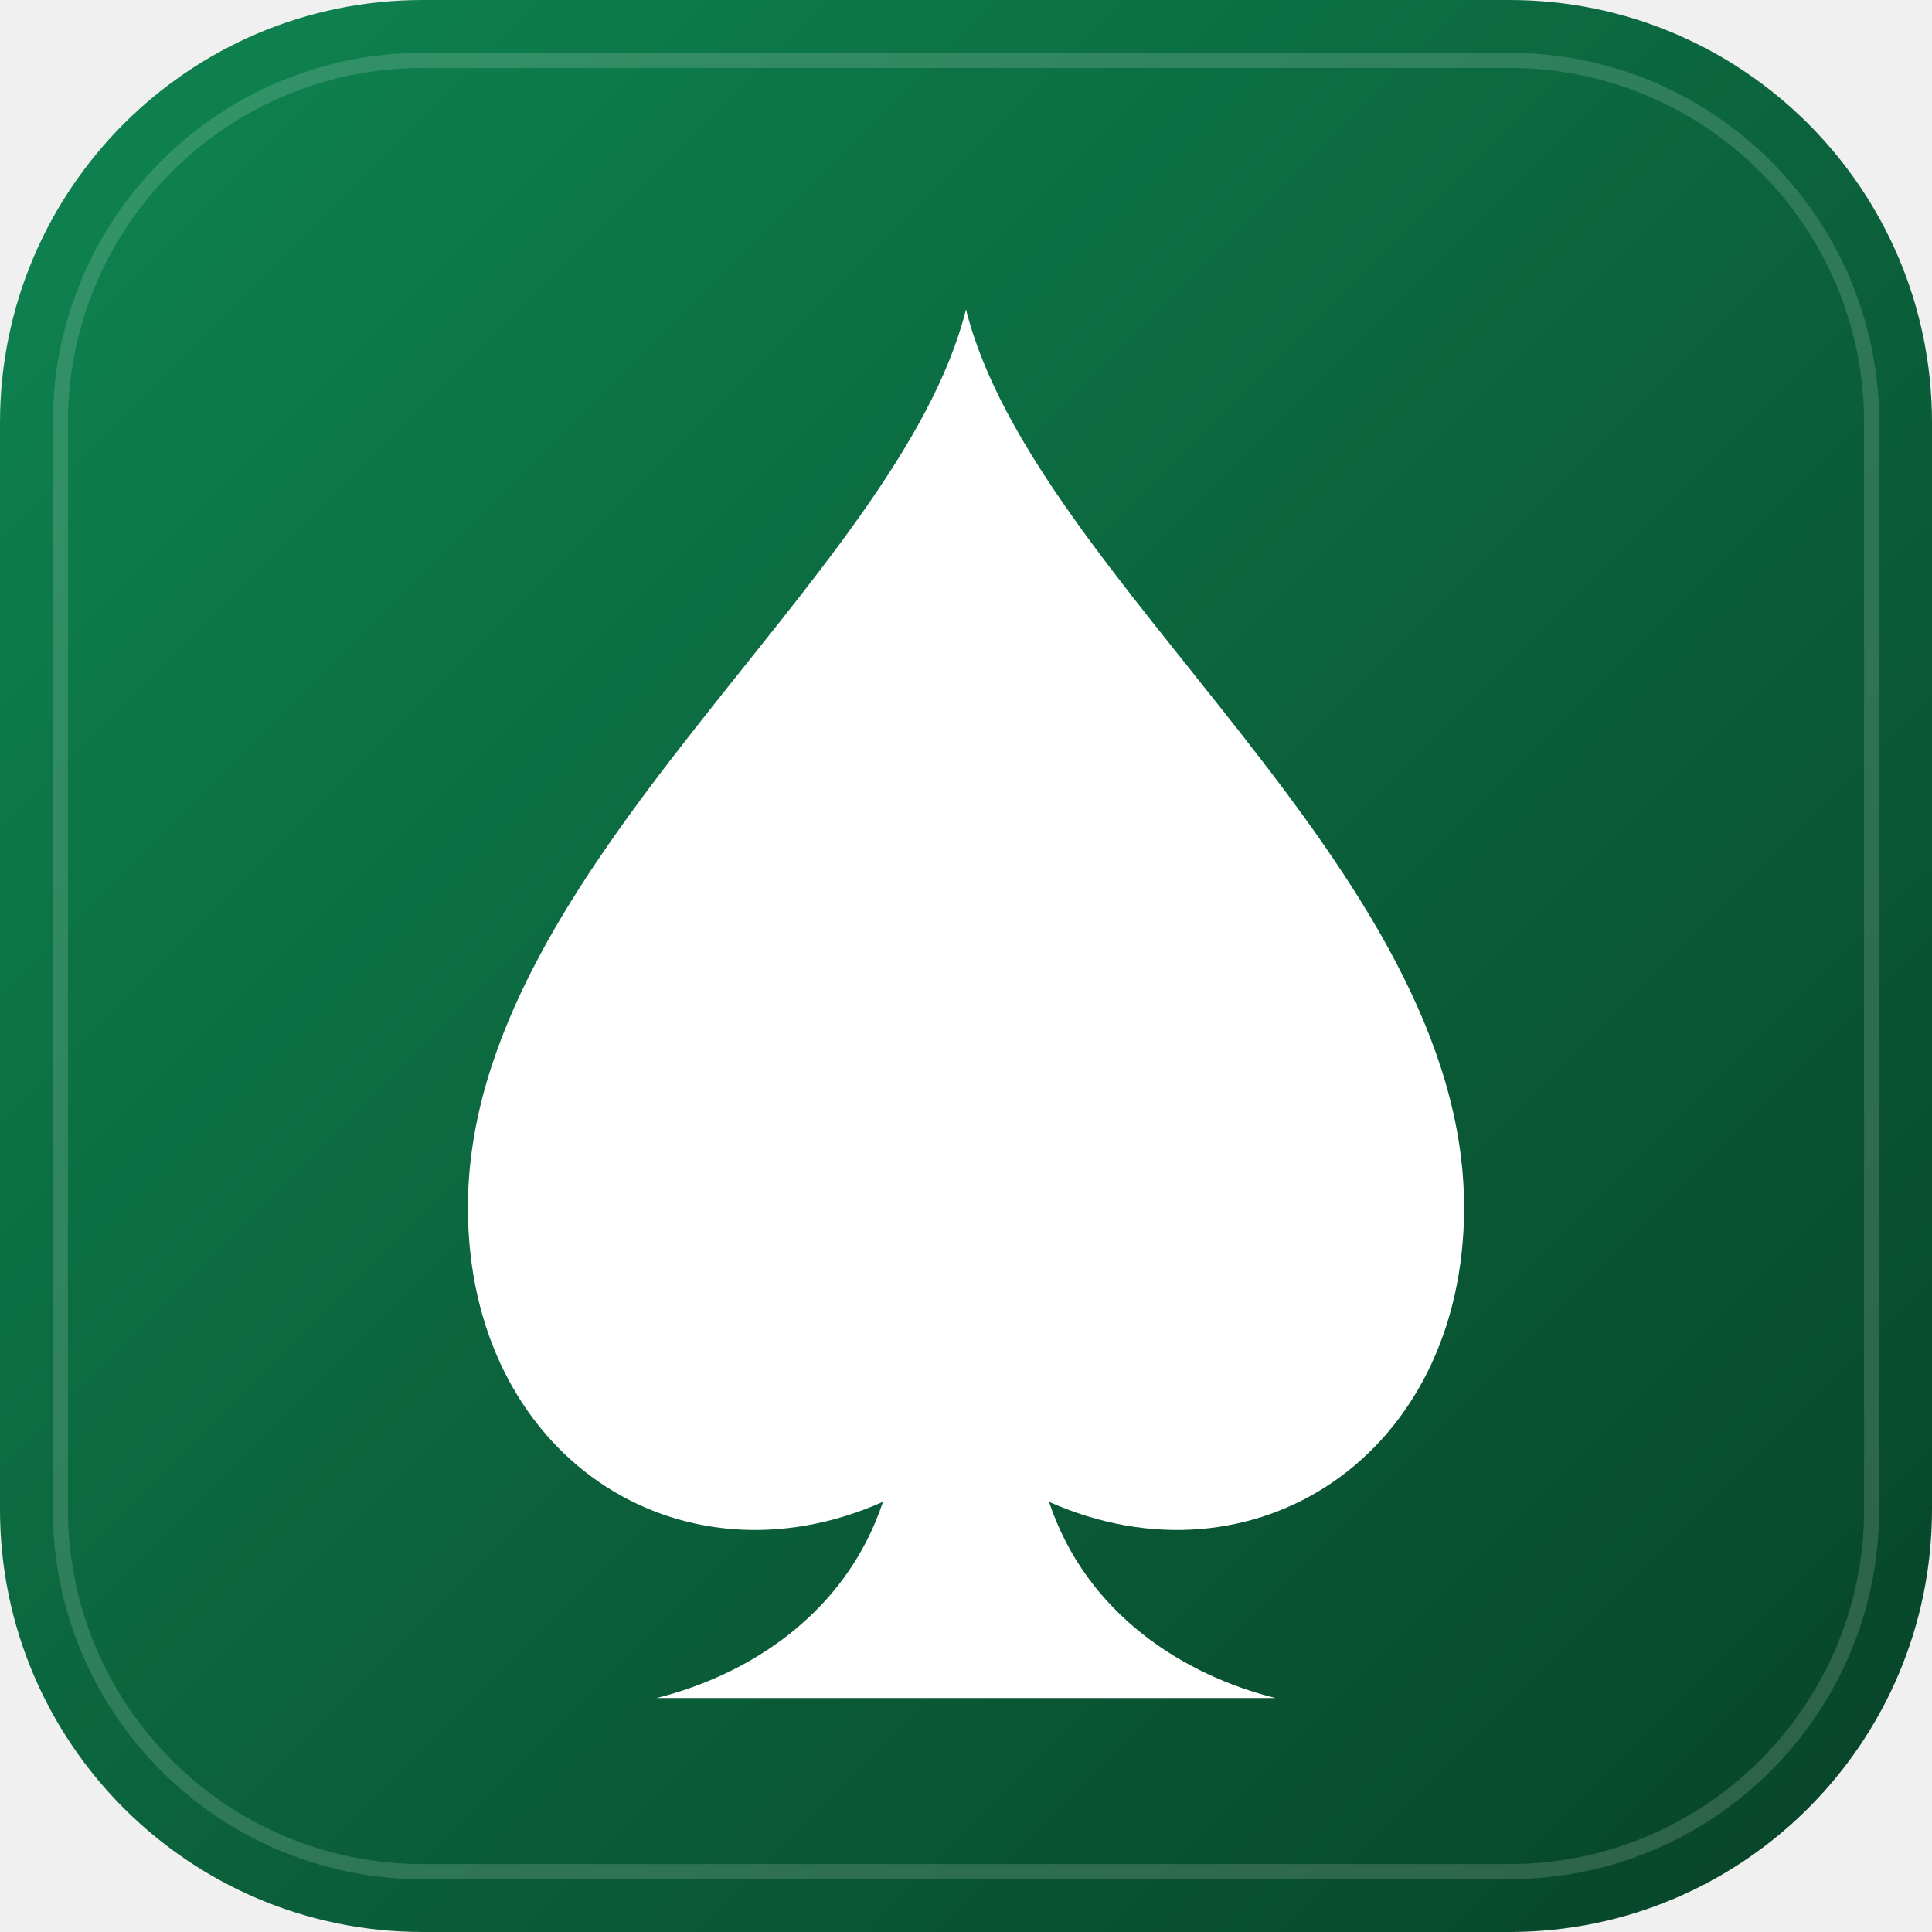
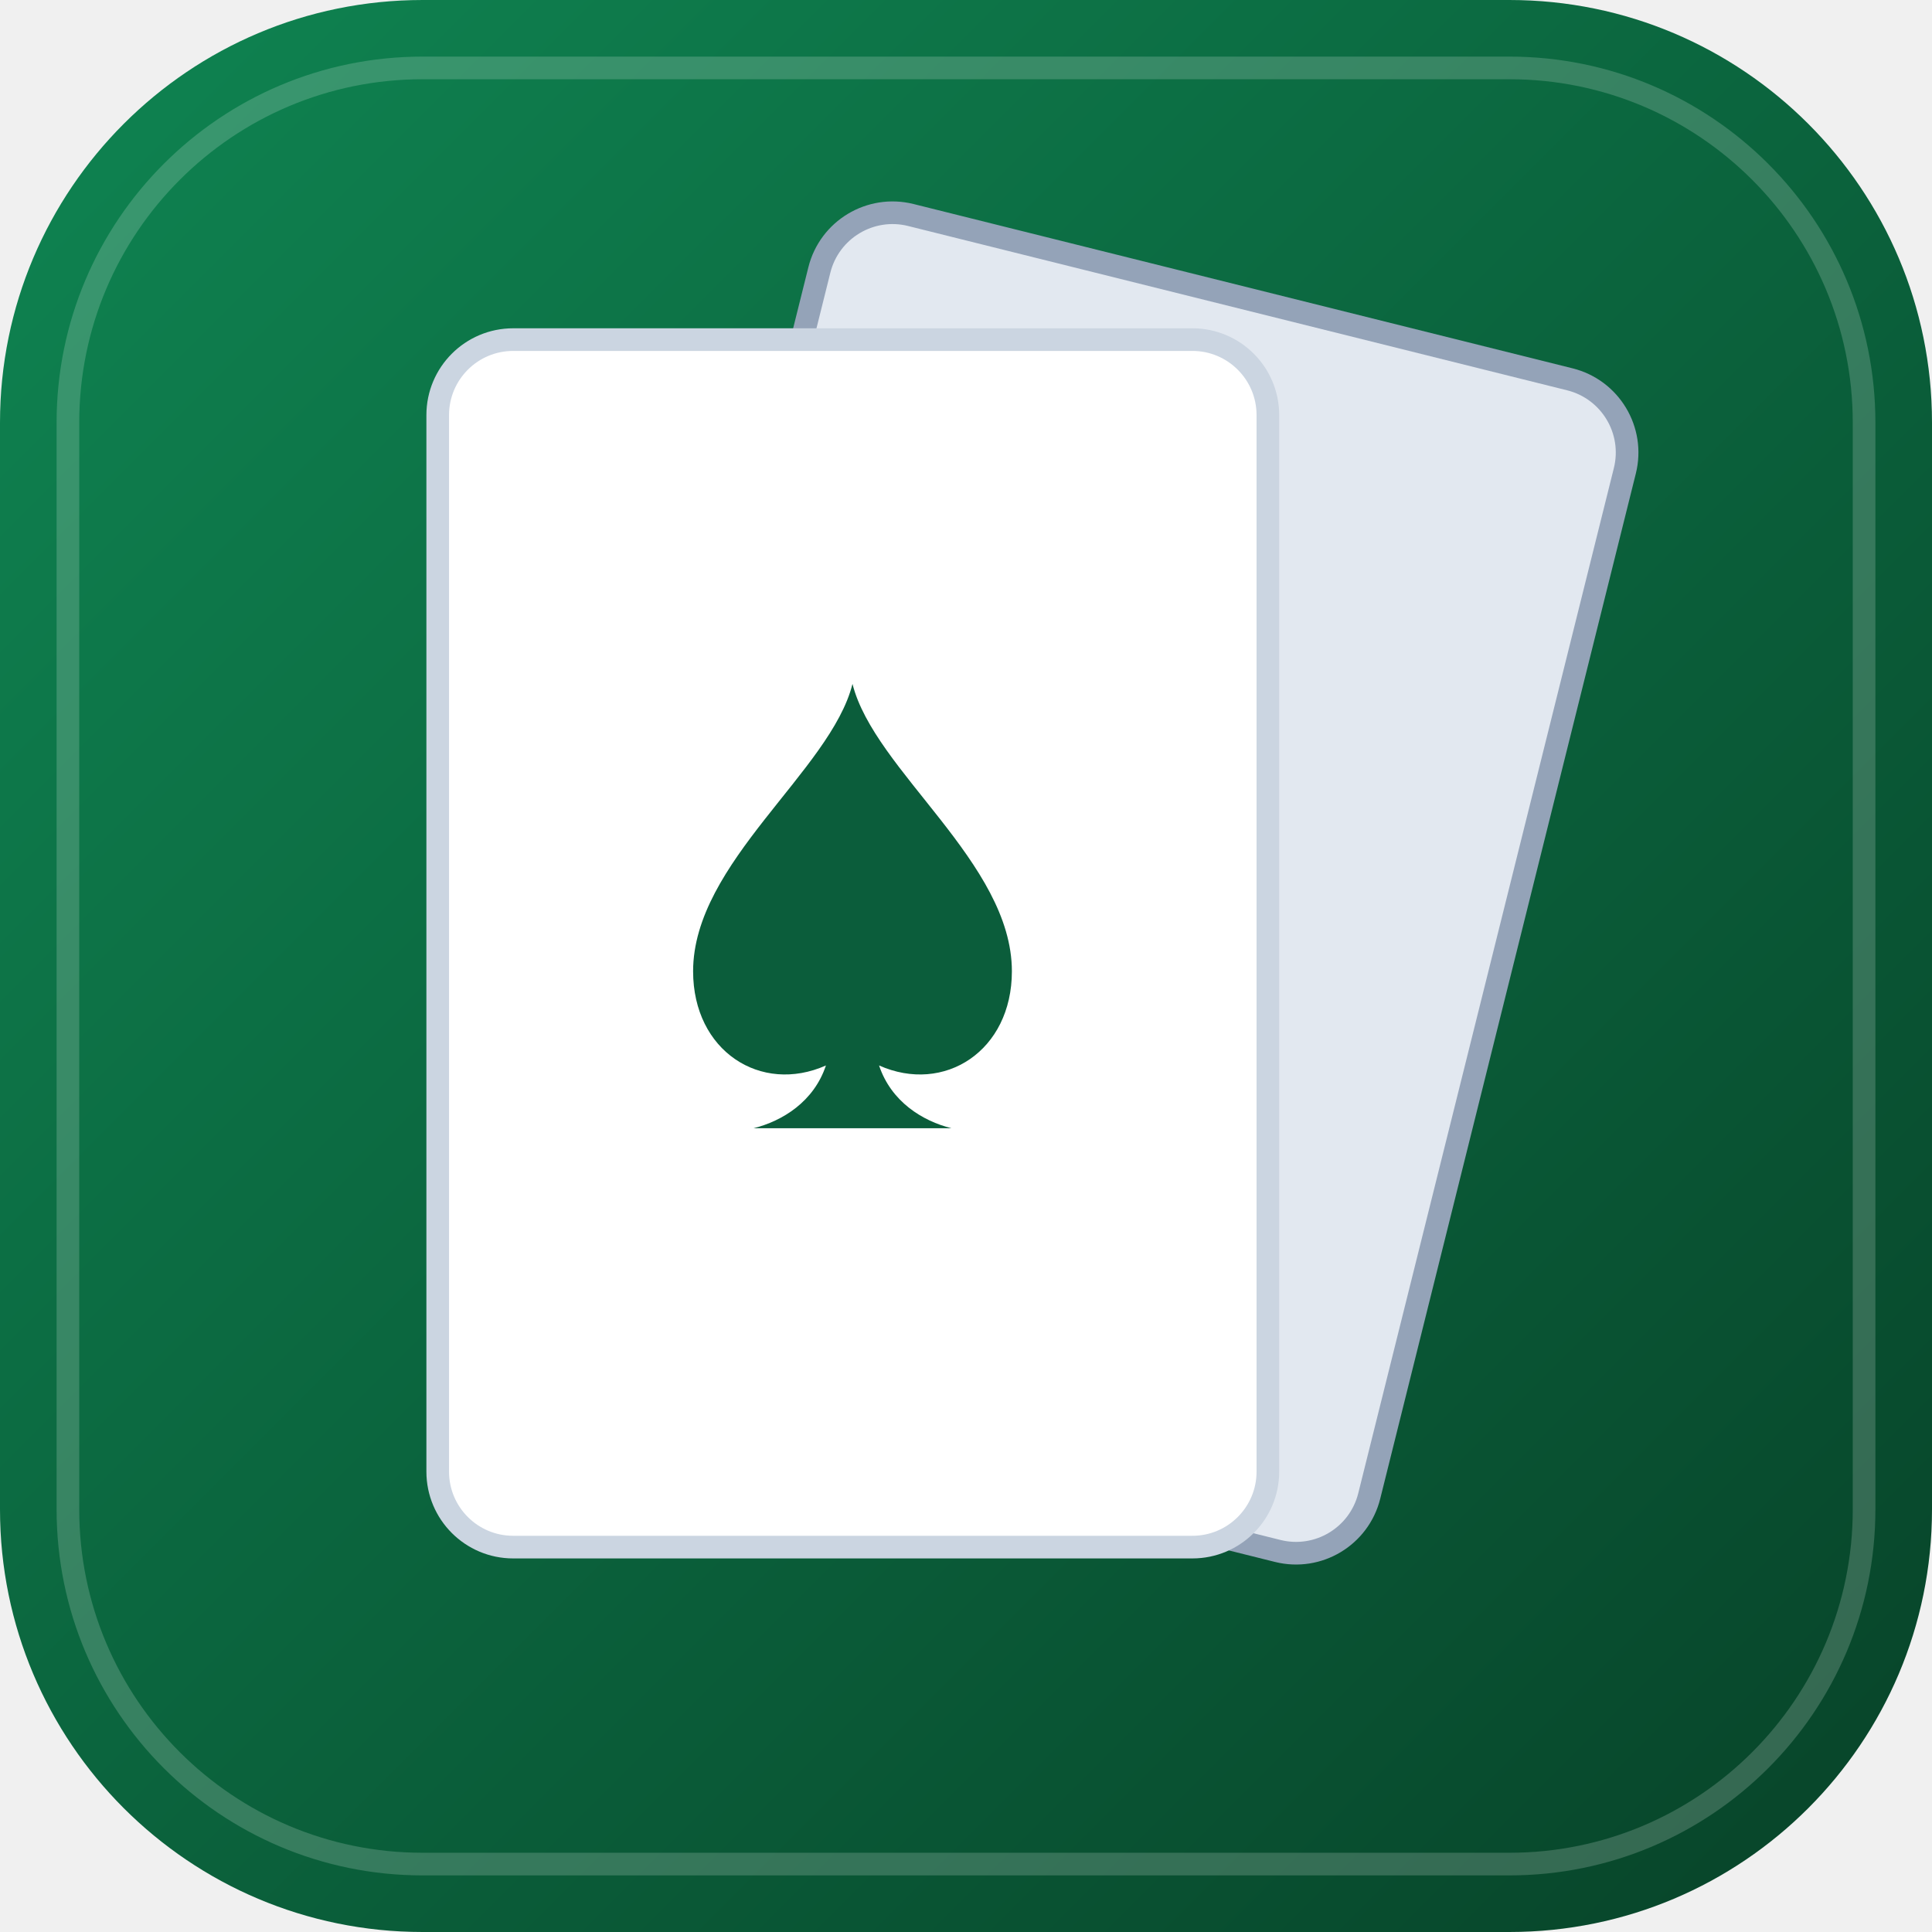
<svg xmlns="http://www.w3.org/2000/svg" viewBox="0 0 512 512" width="512" height="512">
  <defs>
    <linearGradient id="feltGrad" x1="0%" y1="0%" x2="100%" y2="100%">
      <stop offset="0%" stop-color="#0f8552" />
      <stop offset="100%" stop-color="#074228" />
    </linearGradient>
  </defs>
  <rect width="512" height="512" rx="112" fill="url(#feltGrad)" />
-   <rect x="16" y="16" width="480" height="480" rx="96" fill="none" stroke="rgba(255,255,255,0.15)" stroke-width="4" />
-   <path fill="#ffffff" d="M 256 82 C 238 154 124 230 124 320 C 124 386 180 422 234 398 C 224 428 198 444 174 450 L 338 450 C 314 444 288 428 278 398 C 332 422 388 386 388 320 C 388 230 274 154 256 82 Z" />
+   <rect x="18" y="18" width="476" height="476" rx="94" fill="none" stroke="rgba(255,255,255,0.18)" stroke-width="6" />
+   <rect x="180" y="74" width="220" height="320" rx="20" fill="#e2e8f0" transform="rotate(14 290 234)" stroke="#94a3b8" stroke-width="6" />
+   <rect x="116" y="90" width="220" height="320" rx="20" fill="#ffffff" stroke="#cbd5e1" stroke-width="6" />
+   <g transform="translate(144, 155) scale(0.32)">
+     <path fill="#0b5d3b" d="M256 82 C238 154 124 230 124 320 C124 386 180 422 234 398 C224 428 198 444 174 450 L338 450 C314 444 288 428 278 398 C332 422 388 386 388 320 C388 230 274 154 256 82 Z" />
+   </g>
</svg>
